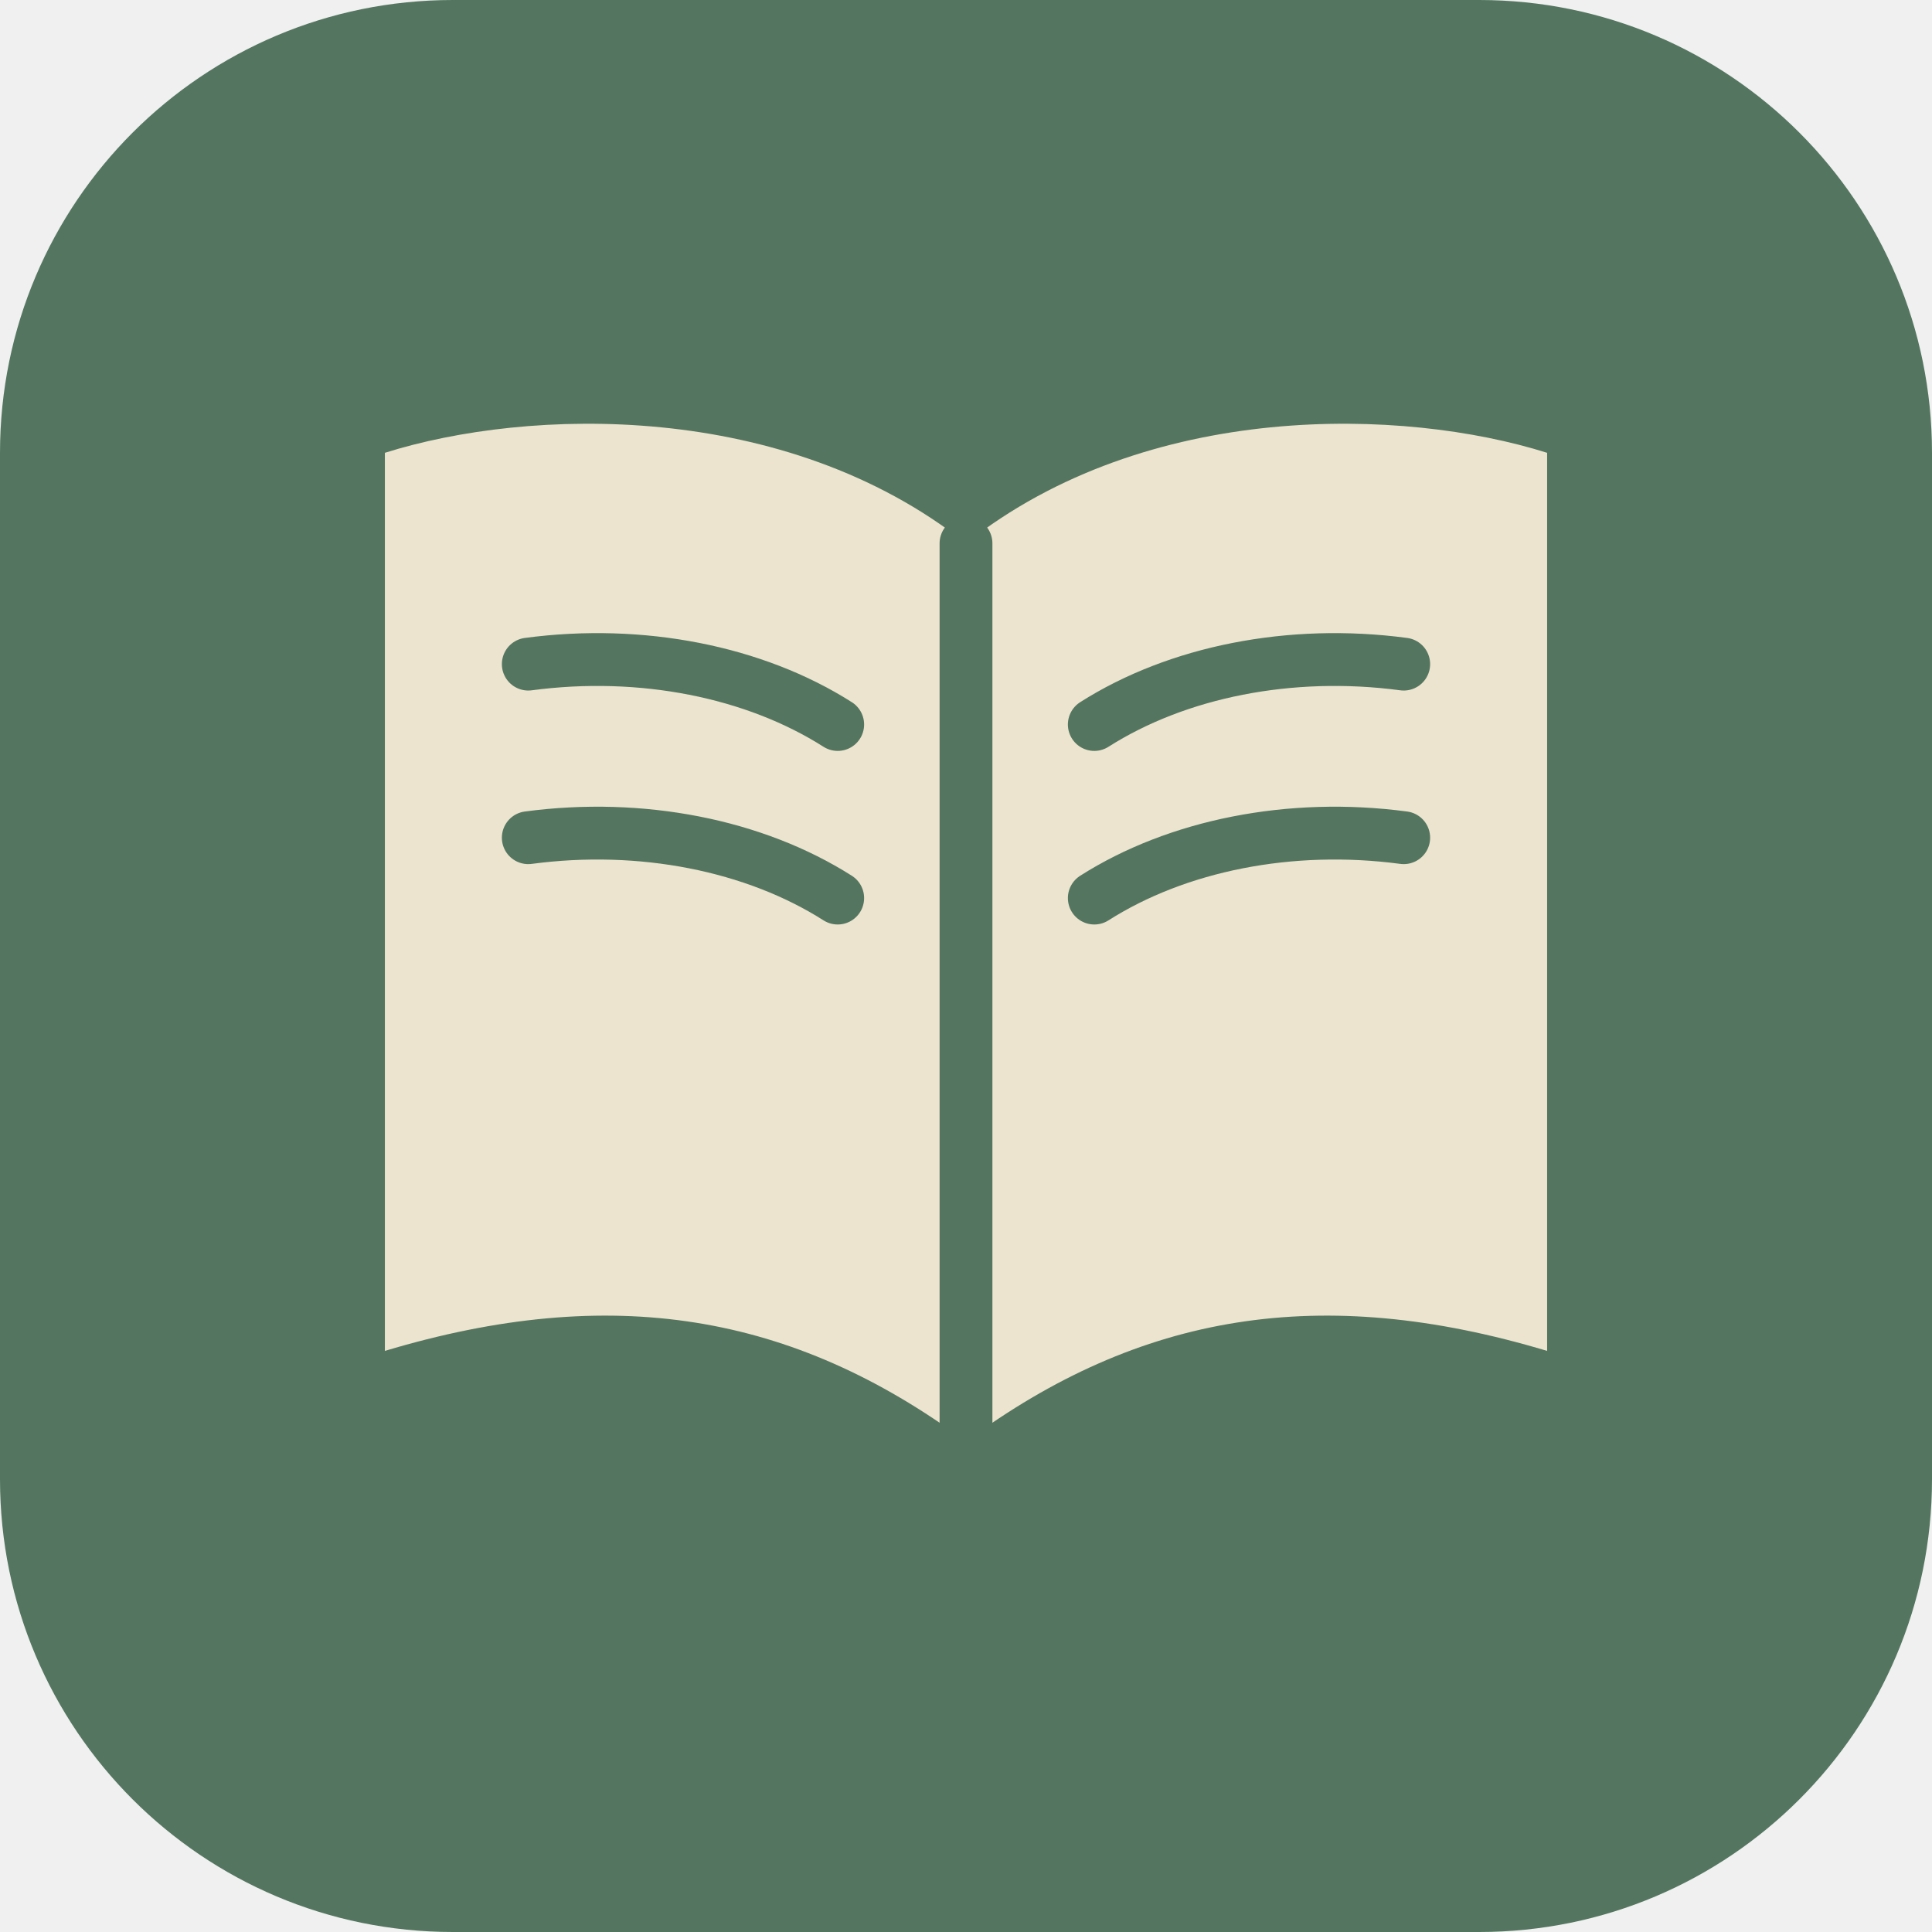
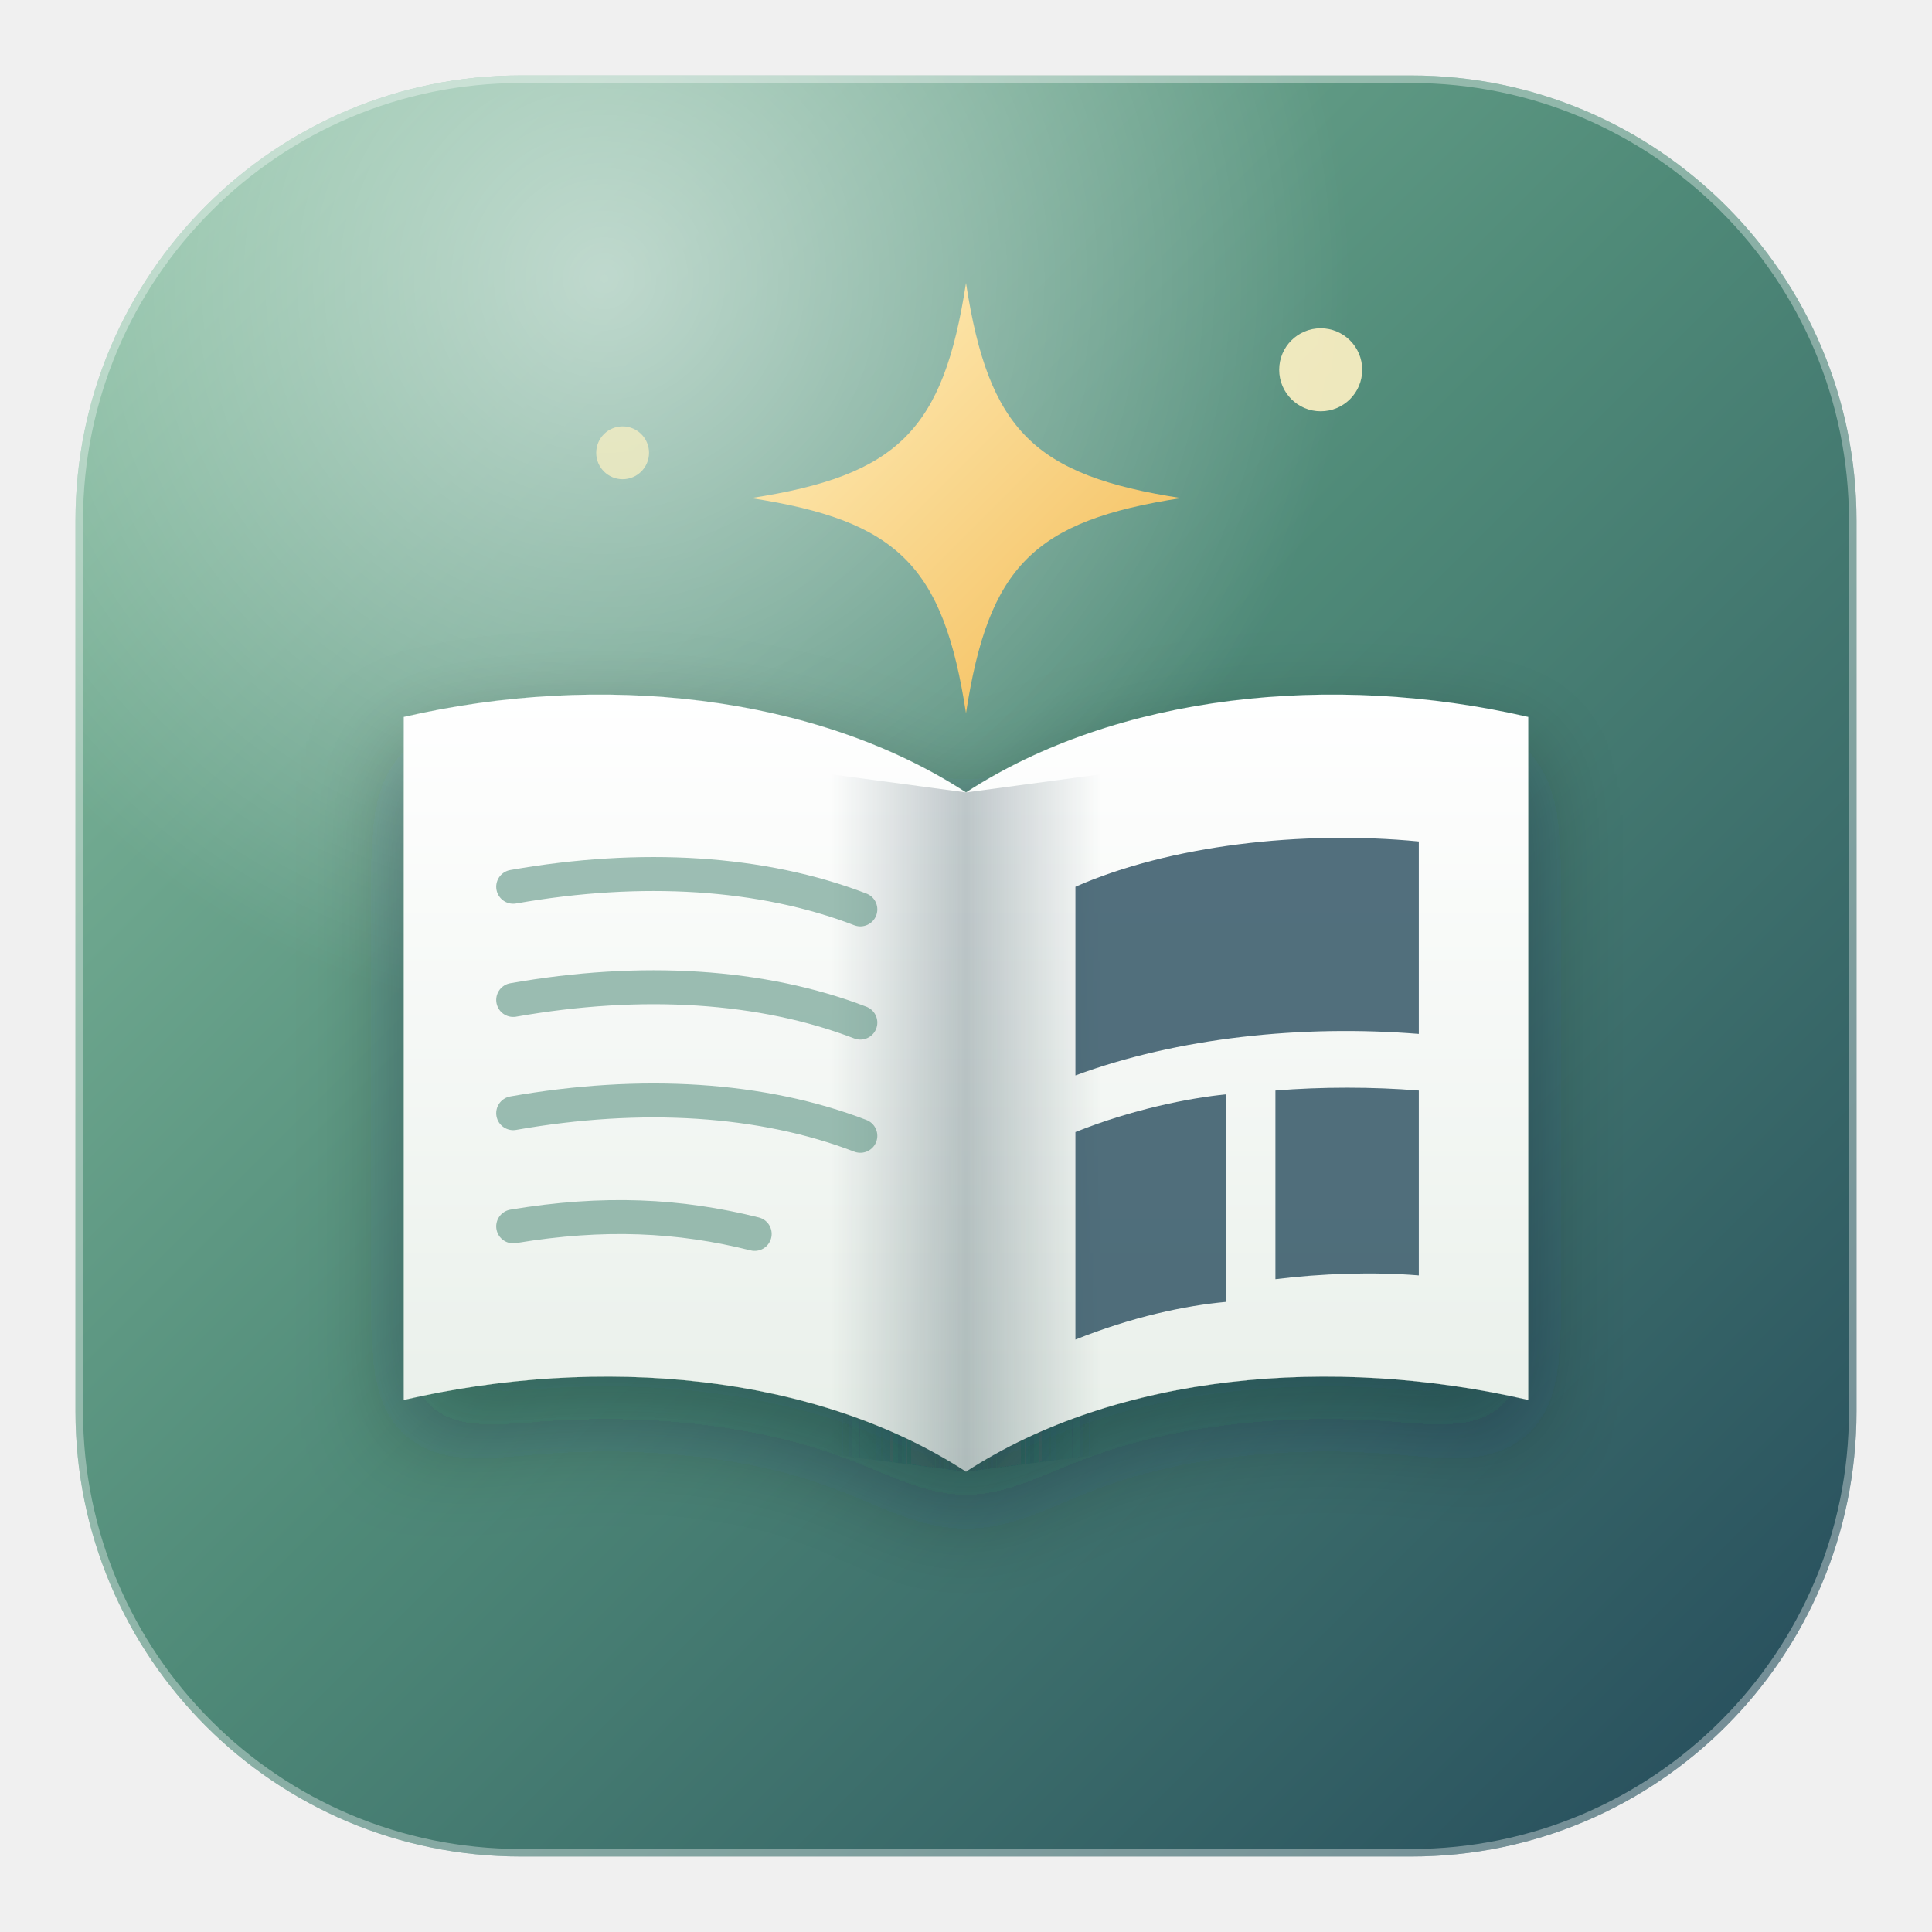
- <svg xmlns="http://www.w3.org/2000/svg" width="256" height="256" viewBox="0 0 256 256">
-   <rect width="256" height="256" rx="60" fill="#547660" />
-   <path d="M128 72c-24-19-58-18-77-12v119c30-9 54-5 77 12 23-17 47-21 77-12V60c-19-6-53-7-77 12Z" fill="#ede4cf" />
-   <path d="M128 72v119M70 88c15-2 30 1 41 8M70 111c15-2 30 1 41 8M145 96c11-7 26-10 41-8M145 119c11-7 26-10 41-8" fill="none" stroke="#547660" stroke-width="7" stroke-linecap="round" />
+ <svg xmlns="http://www.w3.org/2000/svg" width="1024" height="1024" viewBox="0 0 1024 1024">
+   <defs>
+     <linearGradient id="brand-bg" x1="0" y1="0" x2="1" y2="1">
+       <stop offset="0" stop-color="#8cc3a4" />
+       <stop offset="0.48" stop-color="#4f8a78" />
+       <stop offset="1" stop-color="#23485a" />
+     </linearGradient>
+     <radialGradient id="brand-glow" cx="0.3" cy="0.12" r="0.75">
+       <stop offset="0" stop-color="#fff" stop-opacity="0.55" />
+       <stop offset="0.55" stop-color="#fff" stop-opacity="0" />
+     </radialGradient>
+     <linearGradient id="brand-page" x1="0" y1="0" x2="0" y2="1">
+       <stop offset="0" stop-color="#ffffff" />
+       <stop offset="1" stop-color="#e8efe9" />
+     </linearGradient>
+     <linearGradient id="brand-spine" x1="0" y1="0" x2="1" y2="0">
+       <stop offset="0.38" stop-color="#1d3a45" stop-opacity="0" />
+       <stop offset="0.5" stop-color="#1d3a45" stop-opacity="0.28" />
+       <stop offset="0.62" stop-color="#1d3a45" stop-opacity="0" />
+     </linearGradient>
+     <linearGradient id="brand-star" x1="0" y1="0" x2="1" y2="1">
+       <stop offset="0" stop-color="#fff2c4" />
+       <stop offset="1" stop-color="#f3b84f" />
+     </linearGradient>
+     <filter id="brand-shadow" x="-20%" y="-20%" width="140%" height="150%">
+       <feDropShadow dx="0" dy="22" stdDeviation="26" flood-color="#0b2430" flood-opacity="0.35" />
+     </filter>
+   </defs>
+   <rect x="40" y="40" width="944" height="944" rx="236" fill="url(#brand-bg)" />
+   <rect x="40" y="40" width="944" height="944" rx="236" fill="url(#brand-glow)" />
+   <rect x="42" y="42" width="940" height="940" rx="234" fill="none" stroke="#fff" stroke-opacity="0.35" stroke-width="4" />
+   <g filter="url(#brand-shadow)">
+     <path d="M512 420 C432 368 318 356 214 380 L214 742 C318 718 432 728 512 780 Z" fill="url(#brand-page)" />
+     <path d="M512 420 C592 368 706 356 810 380 L810 742 C706 718 592 728 512 780 Z" fill="url(#brand-page)" />
+     <path d="M214 380 L512 420 L810 380 L810 742 L512 780 L214 742 Z" fill="url(#brand-spine)" />
+   </g>
+   <g stroke="#4f8a78" stroke-opacity="0.55" stroke-width="18" stroke-linecap="round" fill="none">
+     <path d="M272 470 C340 458 404 462 456 482" />
+     <path d="M272 530 C340 518 404 522 456 542" />
+     <path d="M272 590 C340 578 404 582 456 602" />
+     <path d="M272 650 C320 642 360 644 400 654" />
+   </g>
+   <g fill="#23485a" fill-opacity="0.78">
+     <path d="M570 470 C620 448 690 440 752 446 L752 548 C690 543 624 550 570 570 Z" />
+     <path d="M570 600 C600 588 630 582 650 580 L650 690 C628 692 600 698 570 710 Z" />
+     <path d="M676 578 C700 576 728 576 752 578 L752 676 C728 674 700 675 676 678 Z" />
+   </g>
+   <path d="M512 150 C524 228 548 252 626 264 C548 276 524 300 512 378 C500 300 476 276 398 264 C476 252 500 228 512 150 Z" fill="url(#brand-star)" />
+   <circle cx="700" cy="196" r="22" fill="#fff2c4" fill-opacity="0.9" />
+   <circle cx="330" cy="240" r="14" fill="#fff2c4" fill-opacity="0.7" />
</svg>
